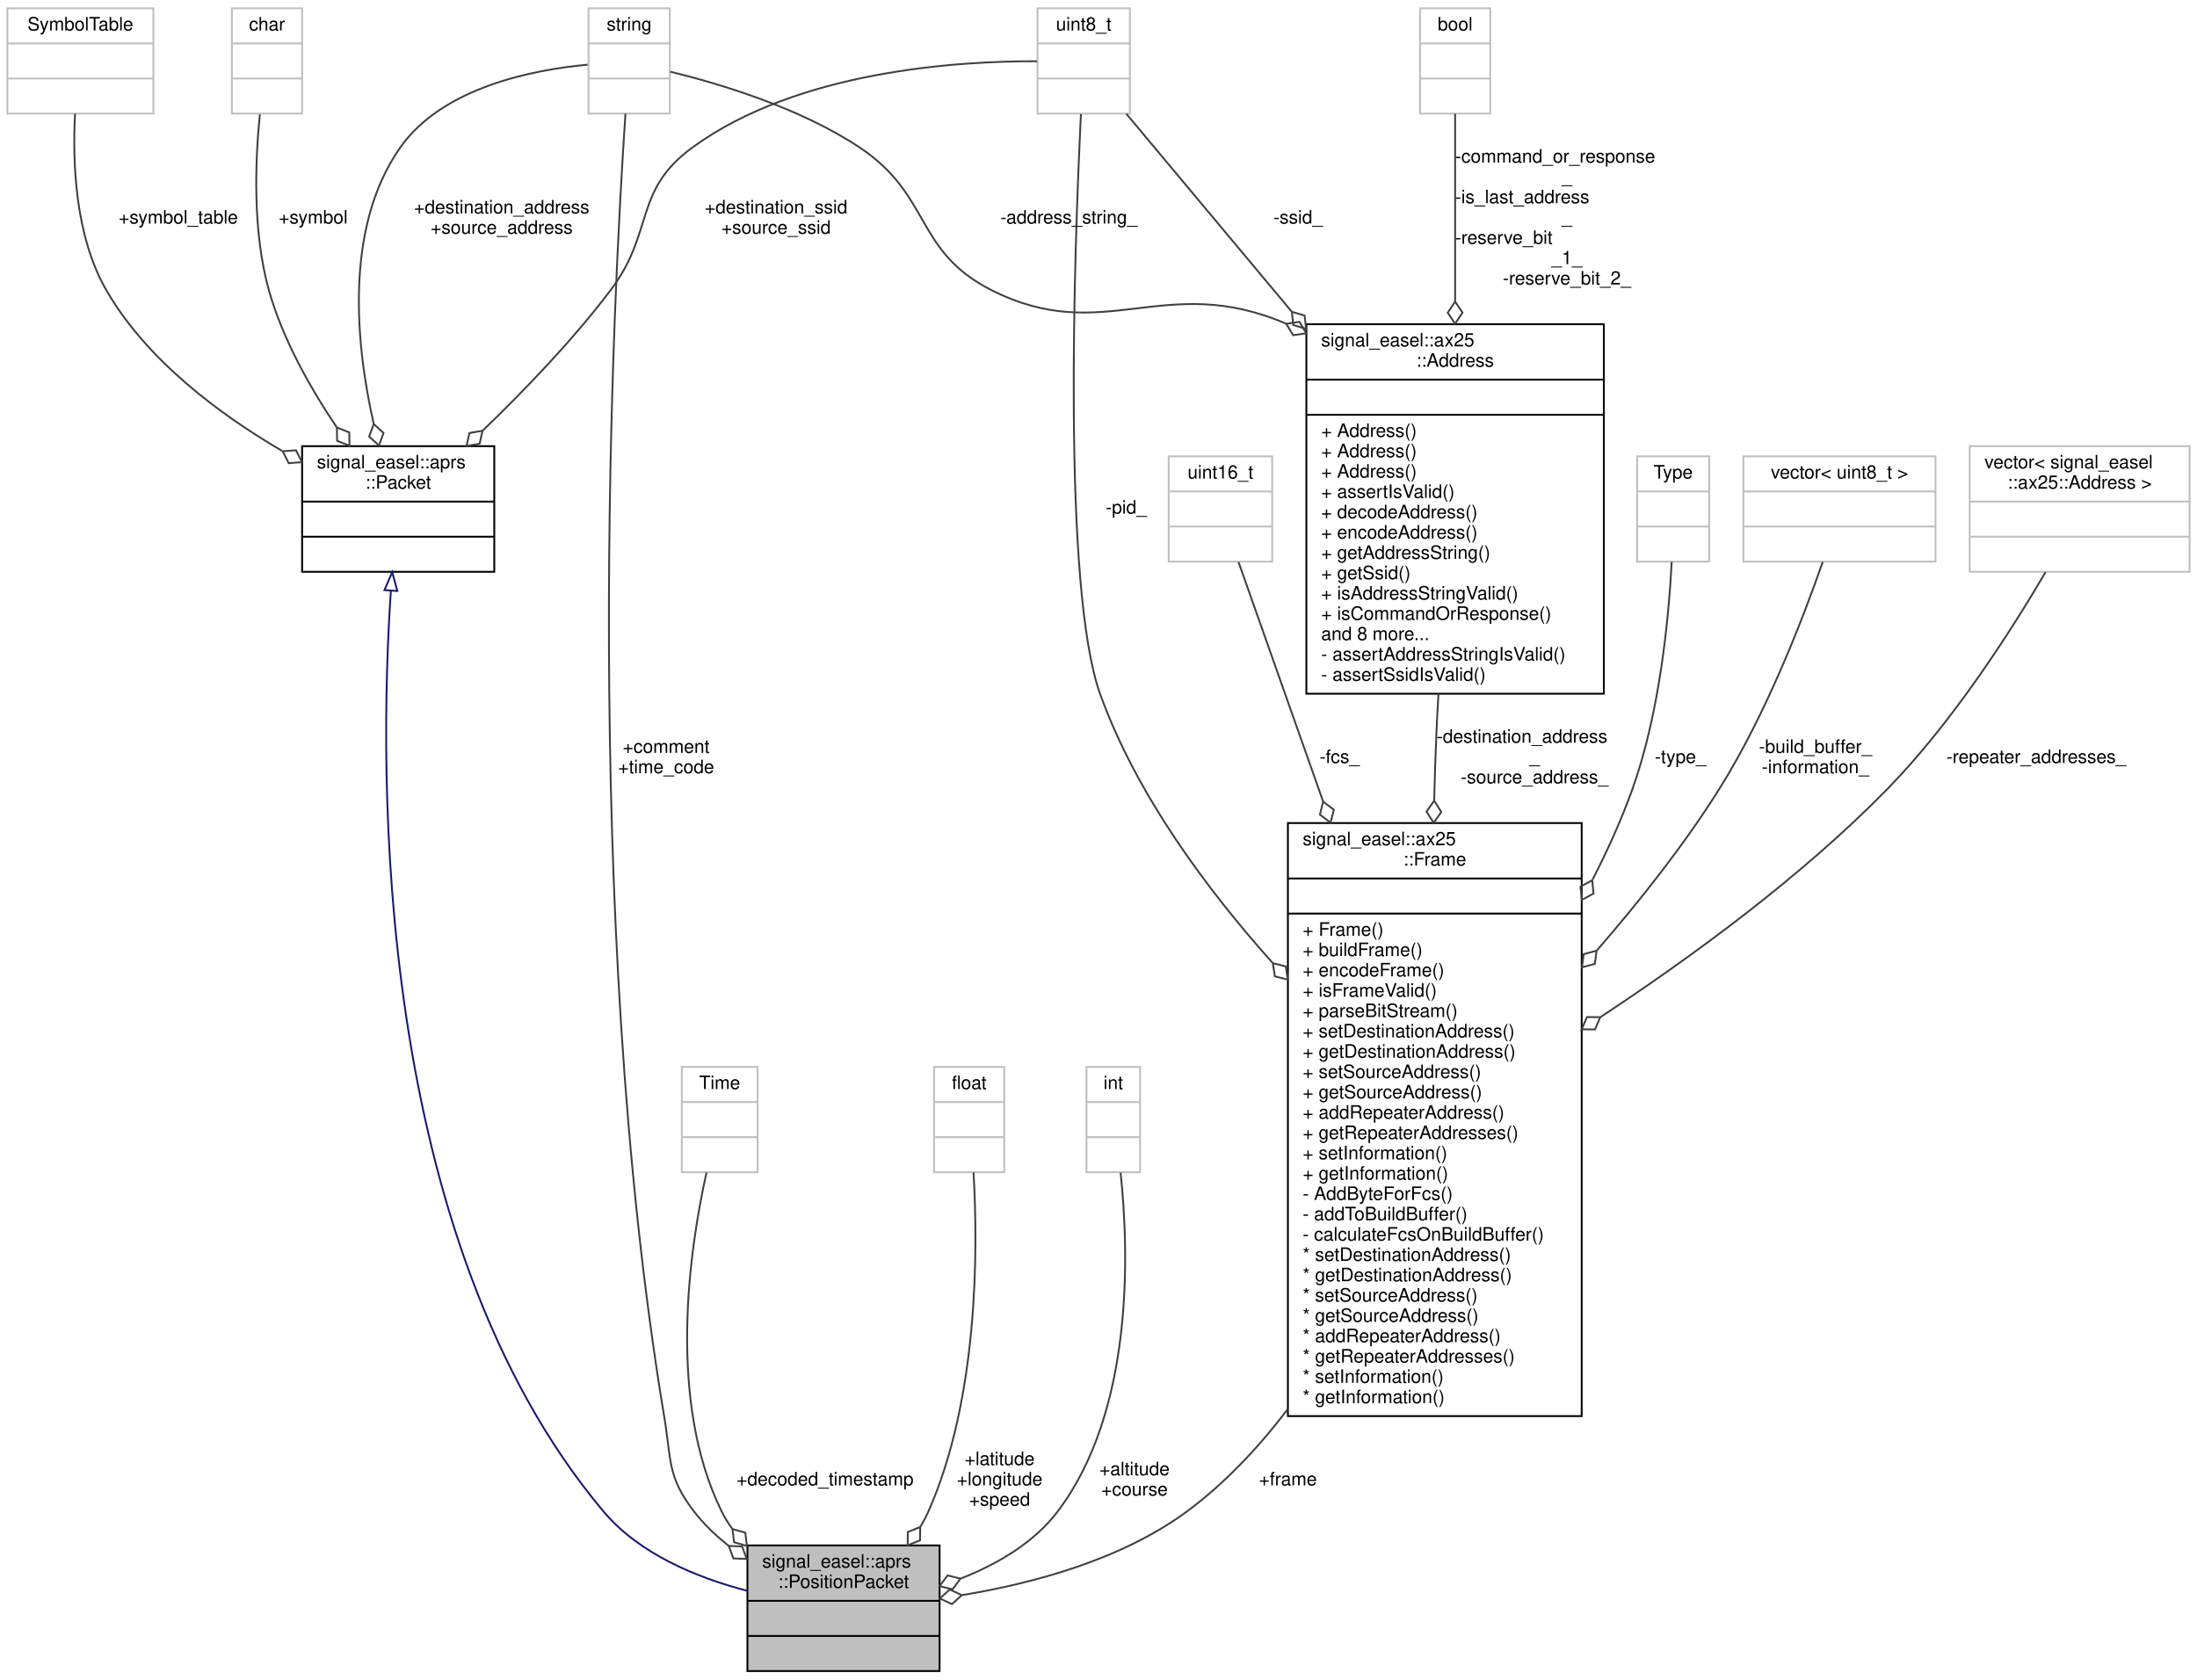
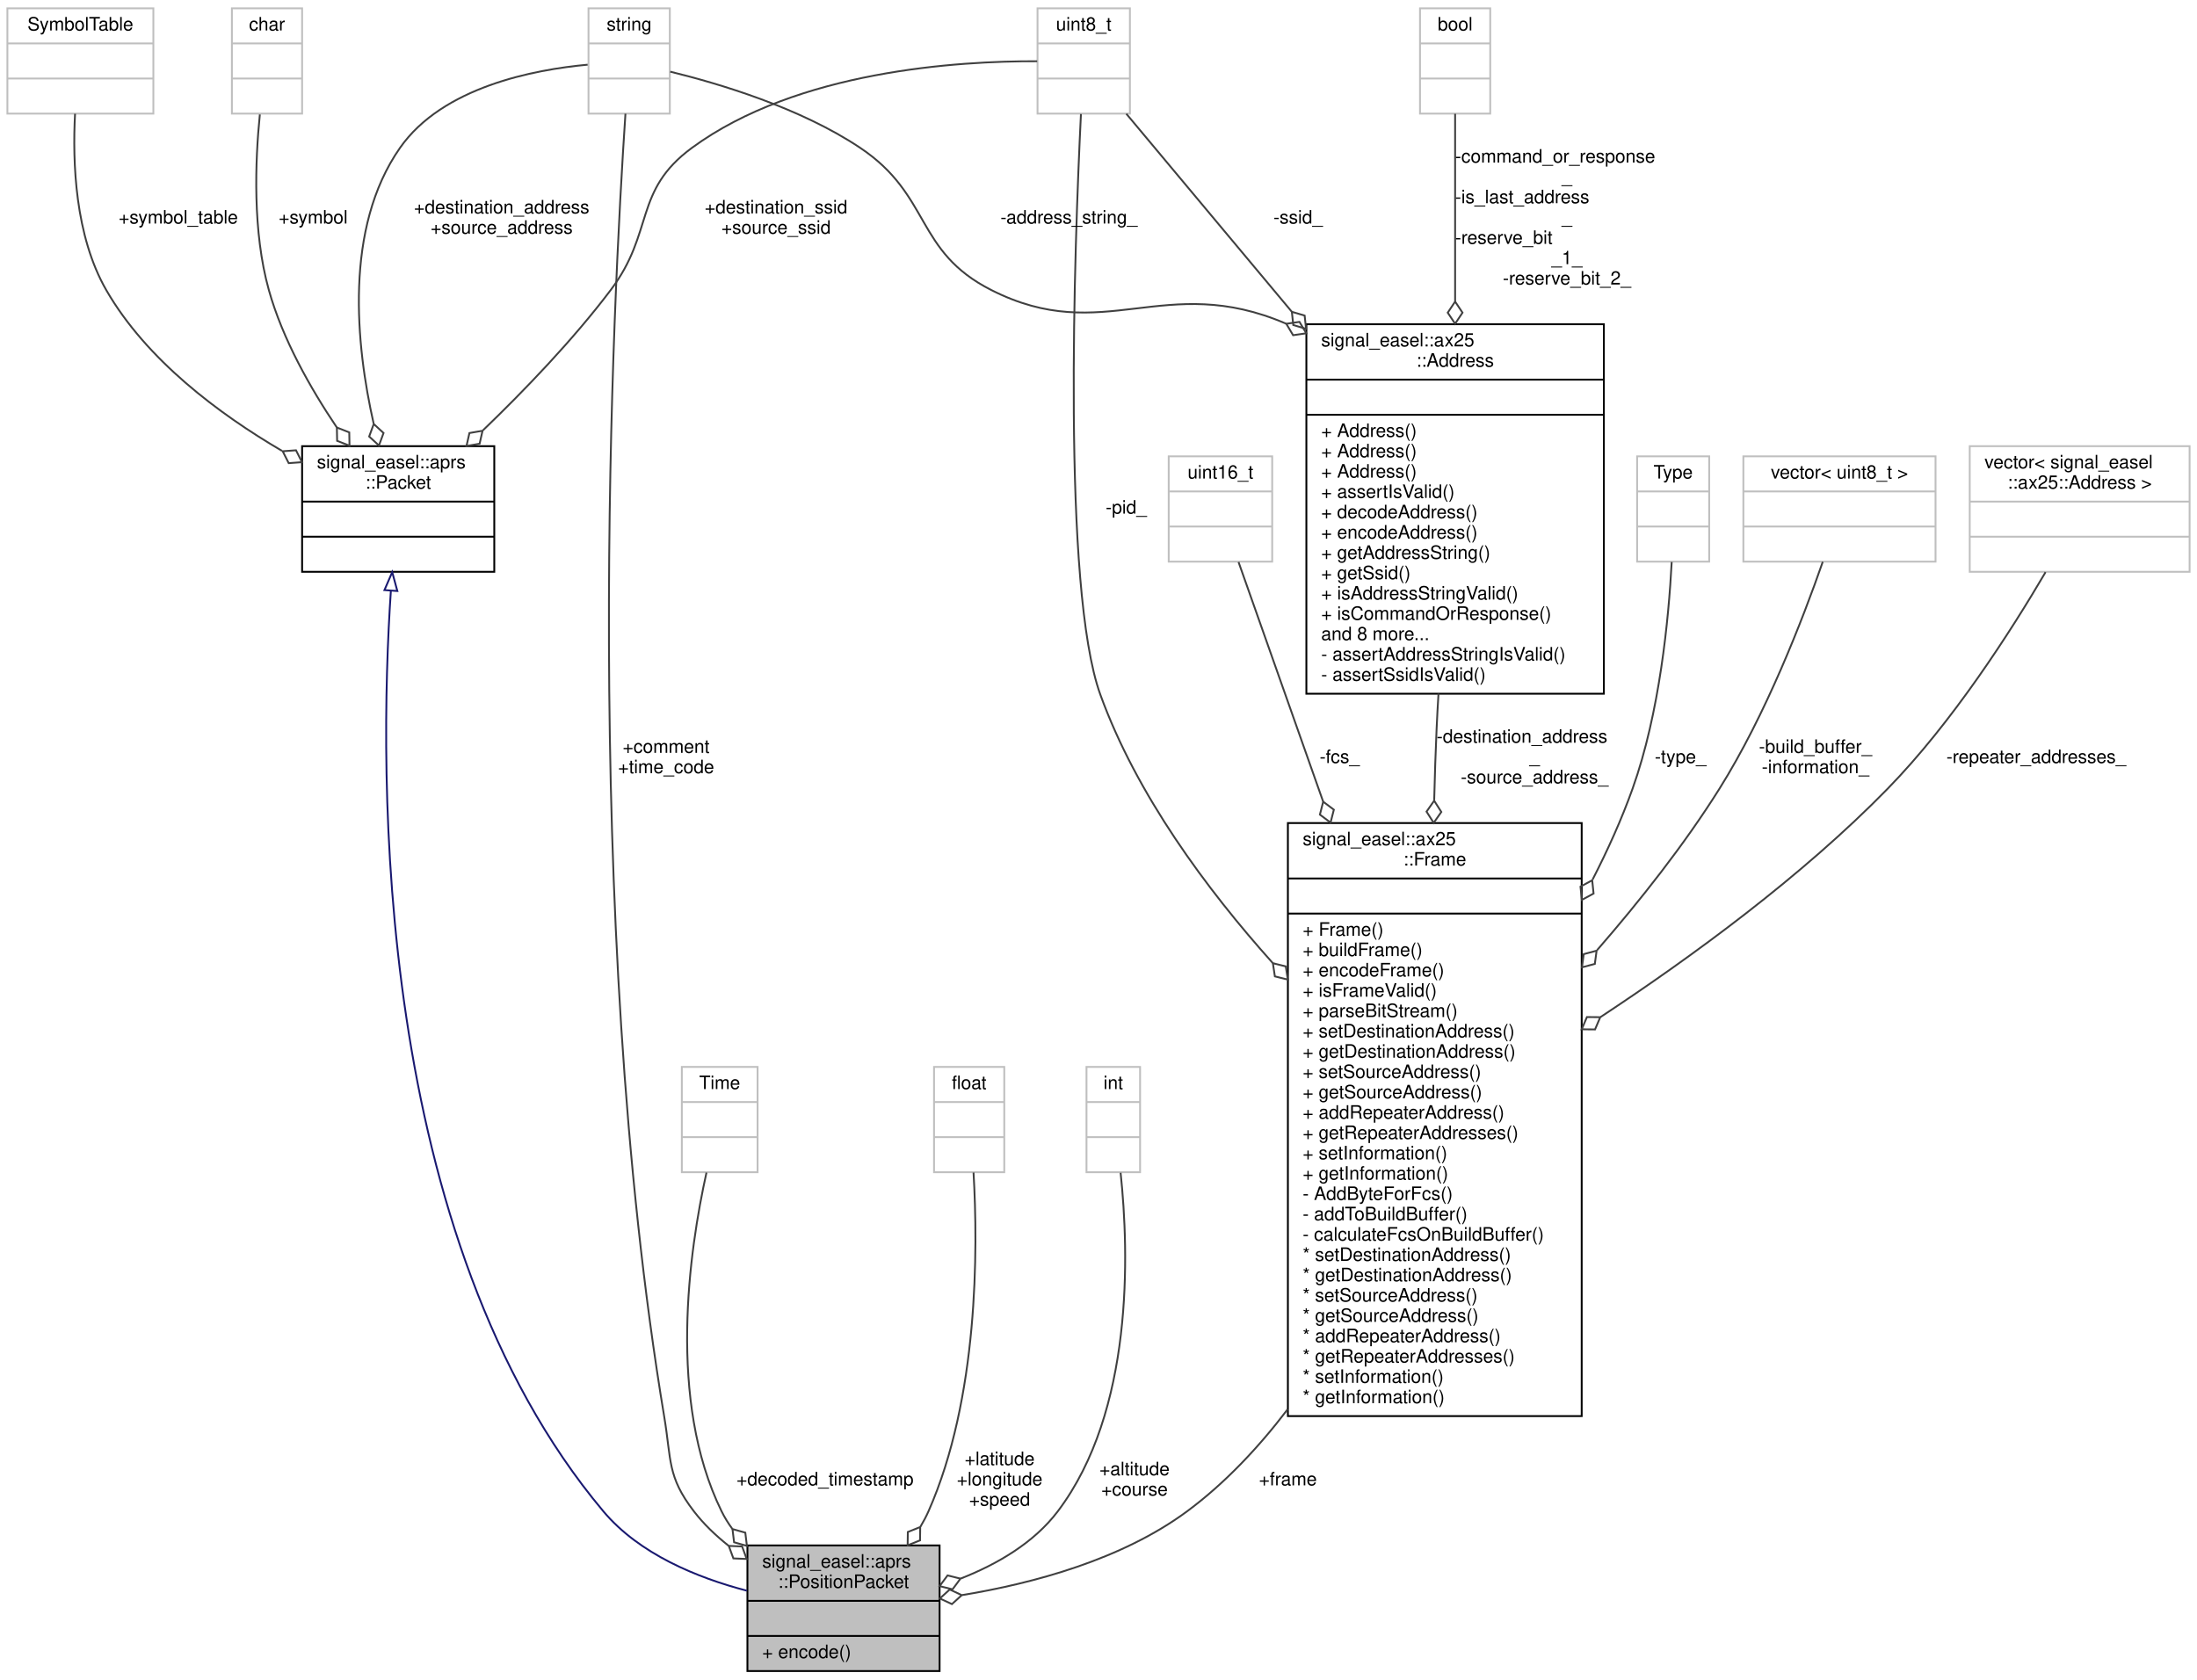
<svg xmlns="http://www.w3.org/2000/svg" xmlns:xlink="http://www.w3.org/1999/xlink" width="1189pt" height="909pt" viewBox="0.00 0.00 1189.00 909.00">
  <g id="graph0" class="graph" transform="scale(1 1) rotate(0) translate(4 905)">
    <g id="node1" class="node">
      <g id="a_node1">
        <a xlink:title=" ">
          <polygon fill="#bfbfbf" stroke="black" points="400.5,-0.5 400.5,-68.5 504.5,-68.5 504.5,-0.5 400.5,-0.5" />
          <text text-anchor="start" x="408.5" y="-56.5" font-family="Helvetica,sans-Serif" font-size="10.00">signal_easel::aprs</text>
          <text text-anchor="middle" x="452.5" y="-45.5" font-family="Helvetica,sans-Serif" font-size="10.00">::PositionPacket</text>
          <polyline fill="none" stroke="black" points="400.5,-38.5 504.5,-38.5 " />
          <text text-anchor="middle" x="452.5" y="-26.5" font-family="Helvetica,sans-Serif" font-size="10.00"> </text>
          <polyline fill="none" stroke="black" points="400.5,-19.5 504.5,-19.5 " />
-           <text text-anchor="middle" x="452.5" y="-7.5" font-family="Helvetica,sans-Serif" font-size="10.00"> </text>
+           <text text-anchor="start" x="408.5" y="-7.5" font-family="Helvetica,sans-Serif" font-size="10.00">+ encode()</text>
        </a>
      </g>
    </g>
    <g id="node2" class="node">
      <g id="a_node2">
        <a xlink:href="structsignal__easel_1_1aprs_1_1Packet.html" target="_top" xlink:title=" ">
          <polygon fill="none" stroke="black" points="159.5,-595.5 159.5,-663.5 263.5,-663.5 263.5,-595.5 159.5,-595.5" />
          <text text-anchor="start" x="167.5" y="-651.5" font-family="Helvetica,sans-Serif" font-size="10.00">signal_easel::aprs</text>
          <text text-anchor="middle" x="211.5" y="-640.5" font-family="Helvetica,sans-Serif" font-size="10.00">::Packet</text>
          <polyline fill="none" stroke="black" points="159.5,-633.5 263.5,-633.5 " />
          <text text-anchor="middle" x="211.5" y="-621.5" font-family="Helvetica,sans-Serif" font-size="10.00"> </text>
          <polyline fill="none" stroke="black" points="159.5,-614.5 263.5,-614.5 " />
          <text text-anchor="middle" x="211.5" y="-602.5" font-family="Helvetica,sans-Serif" font-size="10.00"> </text>
        </a>
      </g>
    </g>
    <g id="edge1" class="edge">
      <path fill="none" stroke="midnightblue" d="M207.54,-585.28C200.82,-485.25 198.32,-235.07 322.5,-87 341.92,-63.84 373.2,-51.03 400.21,-43.98" />
      <polygon fill="none" stroke="midnightblue" points="204.06,-585.6 208.27,-595.32 211.04,-585.1 204.06,-585.6" />
    </g>
    <g id="node3" class="node">
      <g id="a_node3">
        <a xlink:title=" ">
          <polygon fill="none" stroke="#bfbfbf" points="0,-843.5 0,-900.5 79,-900.5 79,-843.5 0,-843.5" />
          <text text-anchor="middle" x="39.5" y="-888.5" font-family="Helvetica,sans-Serif" font-size="10.00">SymbolTable</text>
          <polyline fill="none" stroke="#bfbfbf" points="0,-881.5 79,-881.5 " />
          <text text-anchor="middle" x="39.5" y="-869.5" font-family="Helvetica,sans-Serif" font-size="10.00"> </text>
          <polyline fill="none" stroke="#bfbfbf" points="0,-862.5 79,-862.5 " />
          <text text-anchor="middle" x="39.5" y="-850.5" font-family="Helvetica,sans-Serif" font-size="10.00"> </text>
        </a>
      </g>
    </g>
    <g id="edge2" class="edge">
      <path fill="none" stroke="#404040" d="M36.62,-843.41C35.2,-817.13 36.61,-777.34 53.5,-748 75.28,-710.17 114.63,-680.85 148.62,-660.96" />
      <polygon fill="none" stroke="#404040" points="148.99,-660.75 152.24,-654.31 159.43,-654.83 156.19,-661.27 148.99,-660.75" />
      <text text-anchor="middle" x="92.5" y="-784" font-family="Helvetica,sans-Serif" font-size="10.00"> +symbol_table</text>
    </g>
    <g id="node4" class="node">
      <g id="a_node4">
        <a xlink:title=" ">
          <polygon fill="none" stroke="#bfbfbf" points="121.5,-843.5 121.5,-900.5 159.5,-900.5 159.5,-843.5 121.5,-843.5" />
          <text text-anchor="middle" x="140.5" y="-888.5" font-family="Helvetica,sans-Serif" font-size="10.00">char</text>
          <polyline fill="none" stroke="#bfbfbf" points="121.5,-881.5 159.5,-881.5 " />
          <text text-anchor="middle" x="140.5" y="-869.5" font-family="Helvetica,sans-Serif" font-size="10.00"> </text>
          <polyline fill="none" stroke="#bfbfbf" points="121.5,-862.5 159.5,-862.5 " />
          <text text-anchor="middle" x="140.5" y="-850.5" font-family="Helvetica,sans-Serif" font-size="10.00"> </text>
        </a>
      </g>
    </g>
    <g id="edge3" class="edge">
      <path fill="none" stroke="#404040" d="M136.63,-843.06C134.08,-817.75 132.64,-779.67 141.5,-748 148.92,-721.47 163.99,-694.85 178.25,-673.68" />
      <polygon fill="none" stroke="#404040" points="178.31,-673.6 178.45,-666.39 185.15,-663.75 185.02,-670.96 178.31,-673.6" />
      <text text-anchor="middle" x="165.5" y="-784" font-family="Helvetica,sans-Serif" font-size="10.00"> +symbol</text>
    </g>
    <g id="node5" class="node">
      <g id="a_node5">
        <a xlink:title=" ">
          <polygon fill="none" stroke="#bfbfbf" points="557.5,-843.5 557.5,-900.5 607.5,-900.5 607.5,-843.5 557.5,-843.5" />
          <text text-anchor="middle" x="582.5" y="-888.5" font-family="Helvetica,sans-Serif" font-size="10.00">uint8_t</text>
          <polyline fill="none" stroke="#bfbfbf" points="557.5,-881.5 607.5,-881.5 " />
          <text text-anchor="middle" x="582.5" y="-869.5" font-family="Helvetica,sans-Serif" font-size="10.00"> </text>
          <polyline fill="none" stroke="#bfbfbf" points="557.5,-862.5 607.5,-862.5 " />
          <text text-anchor="middle" x="582.5" y="-850.5" font-family="Helvetica,sans-Serif" font-size="10.00"> </text>
        </a>
      </g>
    </g>
    <g id="edge4" class="edge">
      <path fill="none" stroke="#404040" d="M557.32,-871.85C514.7,-872.02 427.45,-866.75 370.5,-825 338.71,-801.69 350.26,-779.45 326.5,-748 306.01,-720.87 279.7,-693.56 257.41,-672.1" />
      <polygon fill="none" stroke="#404040" points="257.15,-671.85 250.05,-670.61 248.46,-663.58 255.56,-664.82 257.15,-671.85" />
      <text text-anchor="middle" x="416" y="-789.5" font-family="Helvetica,sans-Serif" font-size="10.00"> +destination_ssid</text>
      <text text-anchor="middle" x="416" y="-778.5" font-family="Helvetica,sans-Serif" font-size="10.00">+source_ssid</text>
    </g>
    <g id="node10" class="node">
      <g id="a_node10">
        <a xlink:href="classsignal__easel_1_1ax25_1_1Frame.html" target="_top" xlink:title=" ">
          <polygon fill="none" stroke="black" points="693,-138.5 693,-459.5 852,-459.5 852,-138.5 693,-138.5" />
          <text text-anchor="start" x="701" y="-447.5" font-family="Helvetica,sans-Serif" font-size="10.00">signal_easel::ax25</text>
          <text text-anchor="middle" x="772.5" y="-436.5" font-family="Helvetica,sans-Serif" font-size="10.00">::Frame</text>
          <polyline fill="none" stroke="black" points="693,-429.5 852,-429.5 " />
          <text text-anchor="middle" x="772.5" y="-417.5" font-family="Helvetica,sans-Serif" font-size="10.00"> </text>
          <polyline fill="none" stroke="black" points="693,-410.5 852,-410.5 " />
          <text text-anchor="start" x="701" y="-398.5" font-family="Helvetica,sans-Serif" font-size="10.00">+ Frame()</text>
          <text text-anchor="start" x="701" y="-387.5" font-family="Helvetica,sans-Serif" font-size="10.00">+ buildFrame()</text>
          <text text-anchor="start" x="701" y="-376.5" font-family="Helvetica,sans-Serif" font-size="10.00">+ encodeFrame()</text>
          <text text-anchor="start" x="701" y="-365.5" font-family="Helvetica,sans-Serif" font-size="10.00">+ isFrameValid()</text>
          <text text-anchor="start" x="701" y="-354.5" font-family="Helvetica,sans-Serif" font-size="10.00">+ parseBitStream()</text>
          <text text-anchor="start" x="701" y="-343.5" font-family="Helvetica,sans-Serif" font-size="10.00">+ setDestinationAddress()</text>
          <text text-anchor="start" x="701" y="-332.5" font-family="Helvetica,sans-Serif" font-size="10.00">+ getDestinationAddress()</text>
          <text text-anchor="start" x="701" y="-321.5" font-family="Helvetica,sans-Serif" font-size="10.00">+ setSourceAddress()</text>
          <text text-anchor="start" x="701" y="-310.5" font-family="Helvetica,sans-Serif" font-size="10.00">+ getSourceAddress()</text>
          <text text-anchor="start" x="701" y="-299.5" font-family="Helvetica,sans-Serif" font-size="10.00">+ addRepeaterAddress()</text>
          <text text-anchor="start" x="701" y="-288.5" font-family="Helvetica,sans-Serif" font-size="10.00">+ getRepeaterAddresses()</text>
          <text text-anchor="start" x="701" y="-277.5" font-family="Helvetica,sans-Serif" font-size="10.00">+ setInformation()</text>
          <text text-anchor="start" x="701" y="-266.5" font-family="Helvetica,sans-Serif" font-size="10.00">+ getInformation()</text>
          <text text-anchor="start" x="701" y="-255.5" font-family="Helvetica,sans-Serif" font-size="10.00">- AddByteForFcs()</text>
          <text text-anchor="start" x="701" y="-244.5" font-family="Helvetica,sans-Serif" font-size="10.00">- addToBuildBuffer()</text>
          <text text-anchor="start" x="701" y="-233.5" font-family="Helvetica,sans-Serif" font-size="10.00">- calculateFcsOnBuildBuffer()</text>
          <text text-anchor="start" x="701" y="-222.5" font-family="Helvetica,sans-Serif" font-size="10.00">* setDestinationAddress()</text>
          <text text-anchor="start" x="701" y="-211.5" font-family="Helvetica,sans-Serif" font-size="10.00">* getDestinationAddress()</text>
          <text text-anchor="start" x="701" y="-200.5" font-family="Helvetica,sans-Serif" font-size="10.00">* setSourceAddress()</text>
          <text text-anchor="start" x="701" y="-189.5" font-family="Helvetica,sans-Serif" font-size="10.00">* getSourceAddress()</text>
          <text text-anchor="start" x="701" y="-178.5" font-family="Helvetica,sans-Serif" font-size="10.00">* addRepeaterAddress()</text>
          <text text-anchor="start" x="701" y="-167.5" font-family="Helvetica,sans-Serif" font-size="10.00">* getRepeaterAddresses()</text>
          <text text-anchor="start" x="701" y="-156.5" font-family="Helvetica,sans-Serif" font-size="10.00">* setInformation()</text>
          <text text-anchor="start" x="701" y="-145.5" font-family="Helvetica,sans-Serif" font-size="10.00">* getInformation()</text>
        </a>
      </g>
    </g>
    <g id="edge17" class="edge">
      <path fill="none" stroke="#404040" d="M581,-843.28C577.52,-772.47 570.69,-586.45 591.5,-529 611.08,-474.96 648.84,-423.85 684.83,-383.69" />
      <polygon fill="none" stroke="#404040" points="684.87,-383.64 685.95,-376.51 692.95,-374.77 691.87,-381.9 684.87,-383.64" />
      <text text-anchor="middle" x="605.5" y="-627" font-family="Helvetica,sans-Serif" font-size="10.00"> -pid_</text>
    </g>
    <g id="node12" class="node">
      <g id="a_node12">
        <a xlink:href="classsignal__easel_1_1ax25_1_1Address.html" target="_top" xlink:title="AX.25 Address class. For encoding and decoding AX.25 addresses.">
          <polygon fill="none" stroke="black" points="703,-529.5 703,-729.5 864,-729.5 864,-529.5 703,-529.5" />
          <text text-anchor="start" x="711" y="-717.5" font-family="Helvetica,sans-Serif" font-size="10.00">signal_easel::ax25</text>
          <text text-anchor="middle" x="783.5" y="-706.5" font-family="Helvetica,sans-Serif" font-size="10.00">::Address</text>
          <polyline fill="none" stroke="black" points="703,-699.5 864,-699.5 " />
          <text text-anchor="middle" x="783.5" y="-687.5" font-family="Helvetica,sans-Serif" font-size="10.00"> </text>
          <polyline fill="none" stroke="black" points="703,-680.5 864,-680.5 " />
          <text text-anchor="start" x="711" y="-668.5" font-family="Helvetica,sans-Serif" font-size="10.00">+ Address()</text>
          <text text-anchor="start" x="711" y="-657.5" font-family="Helvetica,sans-Serif" font-size="10.00">+ Address()</text>
          <text text-anchor="start" x="711" y="-646.5" font-family="Helvetica,sans-Serif" font-size="10.00">+ Address()</text>
          <text text-anchor="start" x="711" y="-635.5" font-family="Helvetica,sans-Serif" font-size="10.00">+ assertIsValid()</text>
          <text text-anchor="start" x="711" y="-624.5" font-family="Helvetica,sans-Serif" font-size="10.00">+ decodeAddress()</text>
          <text text-anchor="start" x="711" y="-613.5" font-family="Helvetica,sans-Serif" font-size="10.00">+ encodeAddress()</text>
          <text text-anchor="start" x="711" y="-602.5" font-family="Helvetica,sans-Serif" font-size="10.00">+ getAddressString()</text>
          <text text-anchor="start" x="711" y="-591.5" font-family="Helvetica,sans-Serif" font-size="10.00">+ getSsid()</text>
          <text text-anchor="start" x="711" y="-580.5" font-family="Helvetica,sans-Serif" font-size="10.00">+ isAddressStringValid()</text>
          <text text-anchor="start" x="711" y="-569.5" font-family="Helvetica,sans-Serif" font-size="10.00">+ isCommandOrResponse()</text>
          <text text-anchor="start" x="711" y="-558.5" font-family="Helvetica,sans-Serif" font-size="10.00">and 8 more...</text>
          <text text-anchor="start" x="711" y="-547.5" font-family="Helvetica,sans-Serif" font-size="10.00">- assertAddressStringIsValid()</text>
          <text text-anchor="start" x="711" y="-536.5" font-family="Helvetica,sans-Serif" font-size="10.00">- assertSsidIsValid()</text>
        </a>
      </g>
    </g>
    <g id="edge14" class="edge">
      <path fill="none" stroke="#404040" d="M605.56,-843.41C627.56,-817.08 662.13,-775.72 694.98,-736.42" />
      <polygon fill="none" stroke="#404040" points="695.14,-736.23 695.92,-729.06 702.83,-727.02 702.06,-734.19 695.14,-736.23" />
      <text text-anchor="middle" x="698.5" y="-784" font-family="Helvetica,sans-Serif" font-size="10.00"> -ssid_</text>
    </g>
    <g id="node6" class="node">
      <g id="a_node6">
        <a xlink:title=" ">
          <polygon fill="none" stroke="#bfbfbf" points="314.5,-843.5 314.5,-900.5 358.5,-900.5 358.5,-843.5 314.5,-843.5" />
          <text text-anchor="middle" x="336.5" y="-888.5" font-family="Helvetica,sans-Serif" font-size="10.00">string</text>
          <polyline fill="none" stroke="#bfbfbf" points="314.5,-881.5 358.5,-881.5 " />
          <text text-anchor="middle" x="336.5" y="-869.5" font-family="Helvetica,sans-Serif" font-size="10.00"> </text>
          <polyline fill="none" stroke="#bfbfbf" points="314.5,-862.5 358.5,-862.5 " />
          <text text-anchor="middle" x="336.5" y="-850.5" font-family="Helvetica,sans-Serif" font-size="10.00"> </text>
        </a>
      </g>
    </g>
    <g id="edge9" class="edge">
      <path fill="none" stroke="#404040" d="M334.49,-843.45C327.94,-746.15 310.24,-409.86 355.5,-138 359.4,-114.57 357.04,-105.85 371.5,-87 376.8,-80.09 383.31,-73.86 390.31,-68.31" />
      <polygon fill="none" stroke="#404040" points="390.41,-68.24 392.9,-61.47 400.11,-61.17 397.62,-67.94 390.41,-68.24" />
      <text text-anchor="middle" x="356.5" y="-497.5" font-family="Helvetica,sans-Serif" font-size="10.00"> +comment</text>
      <text text-anchor="middle" x="356.5" y="-486.5" font-family="Helvetica,sans-Serif" font-size="10.00">+time_code</text>
    </g>
    <g id="edge5" class="edge">
      <path fill="none" stroke="#404040" d="M314.03,-869.99C285.02,-867.33 235.53,-857.93 212.5,-825 182.11,-781.56 188.62,-718.24 198.2,-675.77" />
      <polygon fill="none" stroke="#404040" points="198.27,-675.51 195.79,-668.73 201.09,-663.84 203.57,-670.62 198.27,-675.51" />
      <text text-anchor="middle" x="267.5" y="-789.5" font-family="Helvetica,sans-Serif" font-size="10.00"> +destination_address</text>
      <text text-anchor="middle" x="267.5" y="-778.5" font-family="Helvetica,sans-Serif" font-size="10.00">+source_address</text>
    </g>
    <g id="edge15" class="edge">
      <path fill="none" stroke="#404040" d="M358.74,-866.2C384.94,-859.81 429.01,-846.72 461.5,-825 500.2,-799.13 490.97,-769.02 532.5,-748 593.48,-717.13 626.02,-758.22 692.06,-729.78" />
      <polygon fill="none" stroke="#404040" points="692.12,-729.75 695.82,-723.56 702.96,-724.59 699.26,-730.78 692.12,-729.75" />
      <text text-anchor="middle" x="574.5" y="-784" font-family="Helvetica,sans-Serif" font-size="10.00"> -address_string_</text>
    </g>
    <g id="node7" class="node">
      <g id="a_node7">
        <a xlink:title=" ">
          <polygon fill="none" stroke="#bfbfbf" points="365,-270.5 365,-327.5 406,-327.5 406,-270.5 365,-270.5" />
          <text text-anchor="middle" x="385.5" y="-315.5" font-family="Helvetica,sans-Serif" font-size="10.00">Time</text>
          <polyline fill="none" stroke="#bfbfbf" points="365,-308.5 406,-308.5 " />
          <text text-anchor="middle" x="385.5" y="-296.5" font-family="Helvetica,sans-Serif" font-size="10.00"> </text>
          <polyline fill="none" stroke="#bfbfbf" points="365,-289.5 406,-289.5 " />
          <text text-anchor="middle" x="385.5" y="-277.5" font-family="Helvetica,sans-Serif" font-size="10.00"> </text>
        </a>
      </g>
    </g>
    <g id="edge6" class="edge">
      <path fill="none" stroke="#404040" d="M378.34,-270.3C369.01,-228.24 357.11,-146.85 386.5,-87 388.14,-83.65 390.12,-80.46 392.35,-77.42" />
      <polygon fill="none" stroke="#404040" points="392.41,-77.35 393.28,-70.2 400.22,-68.25 399.35,-75.41 392.41,-77.35" />
      <text text-anchor="middle" x="442.5" y="-101" font-family="Helvetica,sans-Serif" font-size="10.00"> +decoded_timestamp</text>
    </g>
    <g id="node8" class="node">
      <g id="a_node8">
        <a xlink:title=" ">
          <polygon fill="none" stroke="#bfbfbf" points="501.5,-270.5 501.5,-327.5 539.5,-327.5 539.5,-270.5 501.5,-270.5" />
          <text text-anchor="middle" x="520.5" y="-315.5" font-family="Helvetica,sans-Serif" font-size="10.00">float</text>
          <polyline fill="none" stroke="#bfbfbf" points="501.5,-308.5 539.5,-308.5 " />
          <text text-anchor="middle" x="520.5" y="-296.5" font-family="Helvetica,sans-Serif" font-size="10.00"> </text>
          <polyline fill="none" stroke="#bfbfbf" points="501.5,-289.5 539.5,-289.5 " />
          <text text-anchor="middle" x="520.5" y="-277.5" font-family="Helvetica,sans-Serif" font-size="10.00"> </text>
        </a>
      </g>
    </g>
    <g id="edge7" class="edge">
      <path fill="none" stroke="#404040" d="M522.87,-270.32C525.3,-228.64 525.54,-148.13 498.5,-87 497.25,-84.17 495.78,-81.39 494.15,-78.67" />
      <polygon fill="none" stroke="#404040" points="494.01,-78.45 487.31,-75.77 487.21,-68.56 493.91,-71.24 494.01,-78.45" />
      <text text-anchor="middle" x="537" y="-112" font-family="Helvetica,sans-Serif" font-size="10.00"> +latitude</text>
      <text text-anchor="middle" x="537" y="-101" font-family="Helvetica,sans-Serif" font-size="10.00">+longitude</text>
      <text text-anchor="middle" x="537" y="-90" font-family="Helvetica,sans-Serif" font-size="10.00">+speed</text>
    </g>
    <g id="node9" class="node">
      <g id="a_node9">
        <a xlink:title=" ">
          <polygon fill="none" stroke="#bfbfbf" points="584,-270.5 584,-327.5 613,-327.5 613,-270.5 584,-270.5" />
          <text text-anchor="middle" x="598.5" y="-315.5" font-family="Helvetica,sans-Serif" font-size="10.00">int</text>
          <polyline fill="none" stroke="#bfbfbf" points="584,-308.5 613,-308.5 " />
          <text text-anchor="middle" x="598.5" y="-296.5" font-family="Helvetica,sans-Serif" font-size="10.00"> </text>
          <polyline fill="none" stroke="#bfbfbf" points="584,-289.5 613,-289.5 " />
          <text text-anchor="middle" x="598.5" y="-277.5" font-family="Helvetica,sans-Serif" font-size="10.00"> </text>
        </a>
      </g>
    </g>
    <g id="edge8" class="edge">
      <path fill="none" stroke="#404040" d="M602.46,-270.21C607.09,-226.56 609.54,-141.32 568.5,-87 555.56,-69.88 535.68,-58.33 516.01,-50.59" />
      <polygon fill="none" stroke="#404040" points="515.8,-50.52 508.81,-52.26 504.51,-46.47 511.51,-44.73 515.8,-50.52" />
      <text text-anchor="middle" x="610" y="-106.5" font-family="Helvetica,sans-Serif" font-size="10.00"> +altitude</text>
      <text text-anchor="middle" x="610" y="-95.5" font-family="Helvetica,sans-Serif" font-size="10.00">+course</text>
    </g>
    <g id="edge10" class="edge">
      <path fill="none" stroke="#404040" d="M692.92,-142.26C677.13,-121.5 658.99,-102.18 638.5,-87 603.15,-60.82 555.14,-47.94 516.75,-41.62" />
      <polygon fill="none" stroke="#404040" points="516.51,-41.58 509.98,-44.64 504.65,-39.78 511.18,-36.73 516.51,-41.58" />
      <text text-anchor="middle" x="693" y="-101" font-family="Helvetica,sans-Serif" font-size="10.00"> +frame</text>
    </g>
    <g id="node11" class="node">
      <g id="a_node11">
        <a xlink:title=" ">
          <polygon fill="none" stroke="#bfbfbf" points="628.5,-601 628.5,-658 684.5,-658 684.5,-601 628.5,-601" />
          <text text-anchor="middle" x="656.5" y="-646" font-family="Helvetica,sans-Serif" font-size="10.00">uint16_t</text>
          <polyline fill="none" stroke="#bfbfbf" points="628.5,-639 684.5,-639 " />
          <text text-anchor="middle" x="656.5" y="-627" font-family="Helvetica,sans-Serif" font-size="10.00"> </text>
          <polyline fill="none" stroke="#bfbfbf" points="628.5,-620 684.5,-620 " />
          <text text-anchor="middle" x="656.5" y="-608" font-family="Helvetica,sans-Serif" font-size="10.00"> </text>
        </a>
      </g>
    </g>
    <g id="edge11" class="edge">
      <path fill="none" stroke="#404040" d="M666.29,-600.78C676.75,-571.15 694.25,-521.61 712.05,-471.19" />
      <polygon fill="none" stroke="#404040" points="712.1,-471.06 710.32,-464.07 716.09,-459.74 717.87,-466.73 712.1,-471.06" />
      <text text-anchor="middle" x="721" y="-492" font-family="Helvetica,sans-Serif" font-size="10.00"> -fcs_</text>
    </g>
    <g id="edge12" class="edge">
      <path fill="none" stroke="#404040" d="M774.5,-529.49C774.11,-523.24 773.77,-517.03 773.5,-511 772.93,-498.25 772.49,-485.07 772.17,-471.8" />
      <polygon fill="none" stroke="#404040" points="772.16,-471.6 768.03,-465.69 771.9,-459.6 776.03,-465.51 772.16,-471.6" />
      <text text-anchor="start" x="773.5" y="-503" font-family="Helvetica,sans-Serif" font-size="10.00"> -destination_address</text>
      <text text-anchor="middle" x="826.5" y="-492" font-family="Helvetica,sans-Serif" font-size="10.00">_</text>
      <text text-anchor="middle" x="826.5" y="-481" font-family="Helvetica,sans-Serif" font-size="10.00">-source_address_</text>
    </g>
    <g id="node13" class="node">
      <g id="a_node13">
        <a xlink:title=" ">
          <polygon fill="none" stroke="#bfbfbf" points="764.5,-843.5 764.5,-900.5 802.5,-900.5 802.5,-843.5 764.5,-843.5" />
          <text text-anchor="middle" x="783.5" y="-888.5" font-family="Helvetica,sans-Serif" font-size="10.00">bool</text>
          <polyline fill="none" stroke="#bfbfbf" points="764.5,-881.5 802.5,-881.5 " />
          <text text-anchor="middle" x="783.5" y="-869.5" font-family="Helvetica,sans-Serif" font-size="10.00"> </text>
          <polyline fill="none" stroke="#bfbfbf" points="764.5,-862.5 802.5,-862.5 " />
          <text text-anchor="middle" x="783.5" y="-850.5" font-family="Helvetica,sans-Serif" font-size="10.00"> </text>
        </a>
      </g>
    </g>
    <g id="edge13" class="edge">
      <path fill="none" stroke="#404040" d="M783.5,-843.41C783.5,-818.31 783.5,-779.53 783.5,-741.91" />
      <polygon fill="none" stroke="#404040" points="783.5,-741.76 779.5,-735.76 783.5,-729.76 787.5,-735.76 783.5,-741.76" />
      <text text-anchor="start" x="783.5" y="-817" font-family="Helvetica,sans-Serif" font-size="10.00"> -command_or_response</text>
      <text text-anchor="middle" x="844" y="-806" font-family="Helvetica,sans-Serif" font-size="10.00">_</text>
      <text text-anchor="start" x="783.5" y="-795" font-family="Helvetica,sans-Serif" font-size="10.00">-is_last_address</text>
      <text text-anchor="middle" x="844" y="-784" font-family="Helvetica,sans-Serif" font-size="10.00">_</text>
      <text text-anchor="start" x="783.5" y="-773" font-family="Helvetica,sans-Serif" font-size="10.00">-reserve_bit</text>
      <text text-anchor="middle" x="844" y="-762" font-family="Helvetica,sans-Serif" font-size="10.00">_1_</text>
      <text text-anchor="middle" x="844" y="-751" font-family="Helvetica,sans-Serif" font-size="10.00">-reserve_bit_2_</text>
    </g>
    <g id="node14" class="node">
      <g id="a_node14">
        <a xlink:title=" ">
          <polygon fill="none" stroke="#bfbfbf" points="882,-601 882,-658 921,-658 921,-601 882,-601" />
          <text text-anchor="middle" x="901.5" y="-646" font-family="Helvetica,sans-Serif" font-size="10.00">Type</text>
          <polyline fill="none" stroke="#bfbfbf" points="882,-639 921,-639 " />
          <text text-anchor="middle" x="901.5" y="-627" font-family="Helvetica,sans-Serif" font-size="10.00"> </text>
          <polyline fill="none" stroke="#bfbfbf" points="882,-620 921,-620 " />
          <text text-anchor="middle" x="901.5" y="-608" font-family="Helvetica,sans-Serif" font-size="10.00"> </text>
        </a>
      </g>
    </g>
    <g id="edge16" class="edge">
      <path fill="none" stroke="#404040" d="M900.71,-600.8C899.09,-570 894.21,-519.15 879.5,-478 873.63,-461.59 866.17,-445.02 857.92,-428.95" />
      <polygon fill="none" stroke="#404040" points="857.69,-428.53 851.35,-425.09 852.09,-417.91 858.43,-421.35 857.69,-428.53" />
      <text text-anchor="middle" x="905.5" y="-492" font-family="Helvetica,sans-Serif" font-size="10.00"> -type_</text>
    </g>
    <g id="node15" class="node">
      <g id="a_node15">
        <a xlink:title=" ">
          <polygon fill="none" stroke="#bfbfbf" points="939.5,-601 939.5,-658 1043.5,-658 1043.5,-601 939.5,-601" />
          <text text-anchor="middle" x="991.5" y="-646" font-family="Helvetica,sans-Serif" font-size="10.00">vector&lt; uint8_t &gt;</text>
          <polyline fill="none" stroke="#bfbfbf" points="939.5,-639 1043.5,-639 " />
          <text text-anchor="middle" x="991.5" y="-627" font-family="Helvetica,sans-Serif" font-size="10.00"> </text>
          <polyline fill="none" stroke="#bfbfbf" points="939.5,-620 1043.5,-620 " />
          <text text-anchor="middle" x="991.5" y="-608" font-family="Helvetica,sans-Serif" font-size="10.00"> </text>
        </a>
      </g>
    </g>
    <g id="edge18" class="edge">
      <path fill="none" stroke="#404040" d="M982.46,-600.89C971.61,-569.73 951.69,-518.14 926.5,-478 907.55,-447.81 883.64,-417.53 860.35,-390.73" />
      <polygon fill="none" stroke="#404040" points="860.07,-390.41 853.1,-388.55 852.14,-381.4 859.11,-383.26 860.07,-390.41" />
      <text text-anchor="middle" x="978.5" y="-497.5" font-family="Helvetica,sans-Serif" font-size="10.00"> -build_buffer_</text>
      <text text-anchor="middle" x="978.5" y="-486.5" font-family="Helvetica,sans-Serif" font-size="10.00">-information_</text>
    </g>
    <g id="node16" class="node">
      <g id="a_node16">
        <a xlink:title=" ">
          <polygon fill="none" stroke="#bfbfbf" points="1062,-595.5 1062,-663.5 1181,-663.5 1181,-595.5 1062,-595.5" />
          <text text-anchor="start" x="1070" y="-651.5" font-family="Helvetica,sans-Serif" font-size="10.00">vector&lt; signal_easel</text>
          <text text-anchor="middle" x="1121.5" y="-640.5" font-family="Helvetica,sans-Serif" font-size="10.00">::ax25::Address &gt;</text>
          <polyline fill="none" stroke="#bfbfbf" points="1062,-633.5 1181,-633.5 " />
          <text text-anchor="middle" x="1121.5" y="-621.5" font-family="Helvetica,sans-Serif" font-size="10.00"> </text>
          <polyline fill="none" stroke="#bfbfbf" points="1062,-614.5 1181,-614.5 " />
          <text text-anchor="middle" x="1121.5" y="-602.5" font-family="Helvetica,sans-Serif" font-size="10.00"> </text>
        </a>
      </g>
    </g>
    <g id="edge19" class="edge">
      <path fill="none" stroke="#404040" d="M1103.04,-595.31C1084.16,-563.12 1052.67,-514.01 1017.5,-478 971.29,-430.68 911.33,-386.88 862.3,-354.57" />
      <polygon fill="none" stroke="#404040" points="862.05,-354.42 854.84,-354.49 852.01,-347.86 859.22,-347.79 862.05,-354.42" />
      <text text-anchor="middle" x="1098" y="-492" font-family="Helvetica,sans-Serif" font-size="10.00"> -repeater_addresses_</text>
    </g>
  </g>
</svg>
